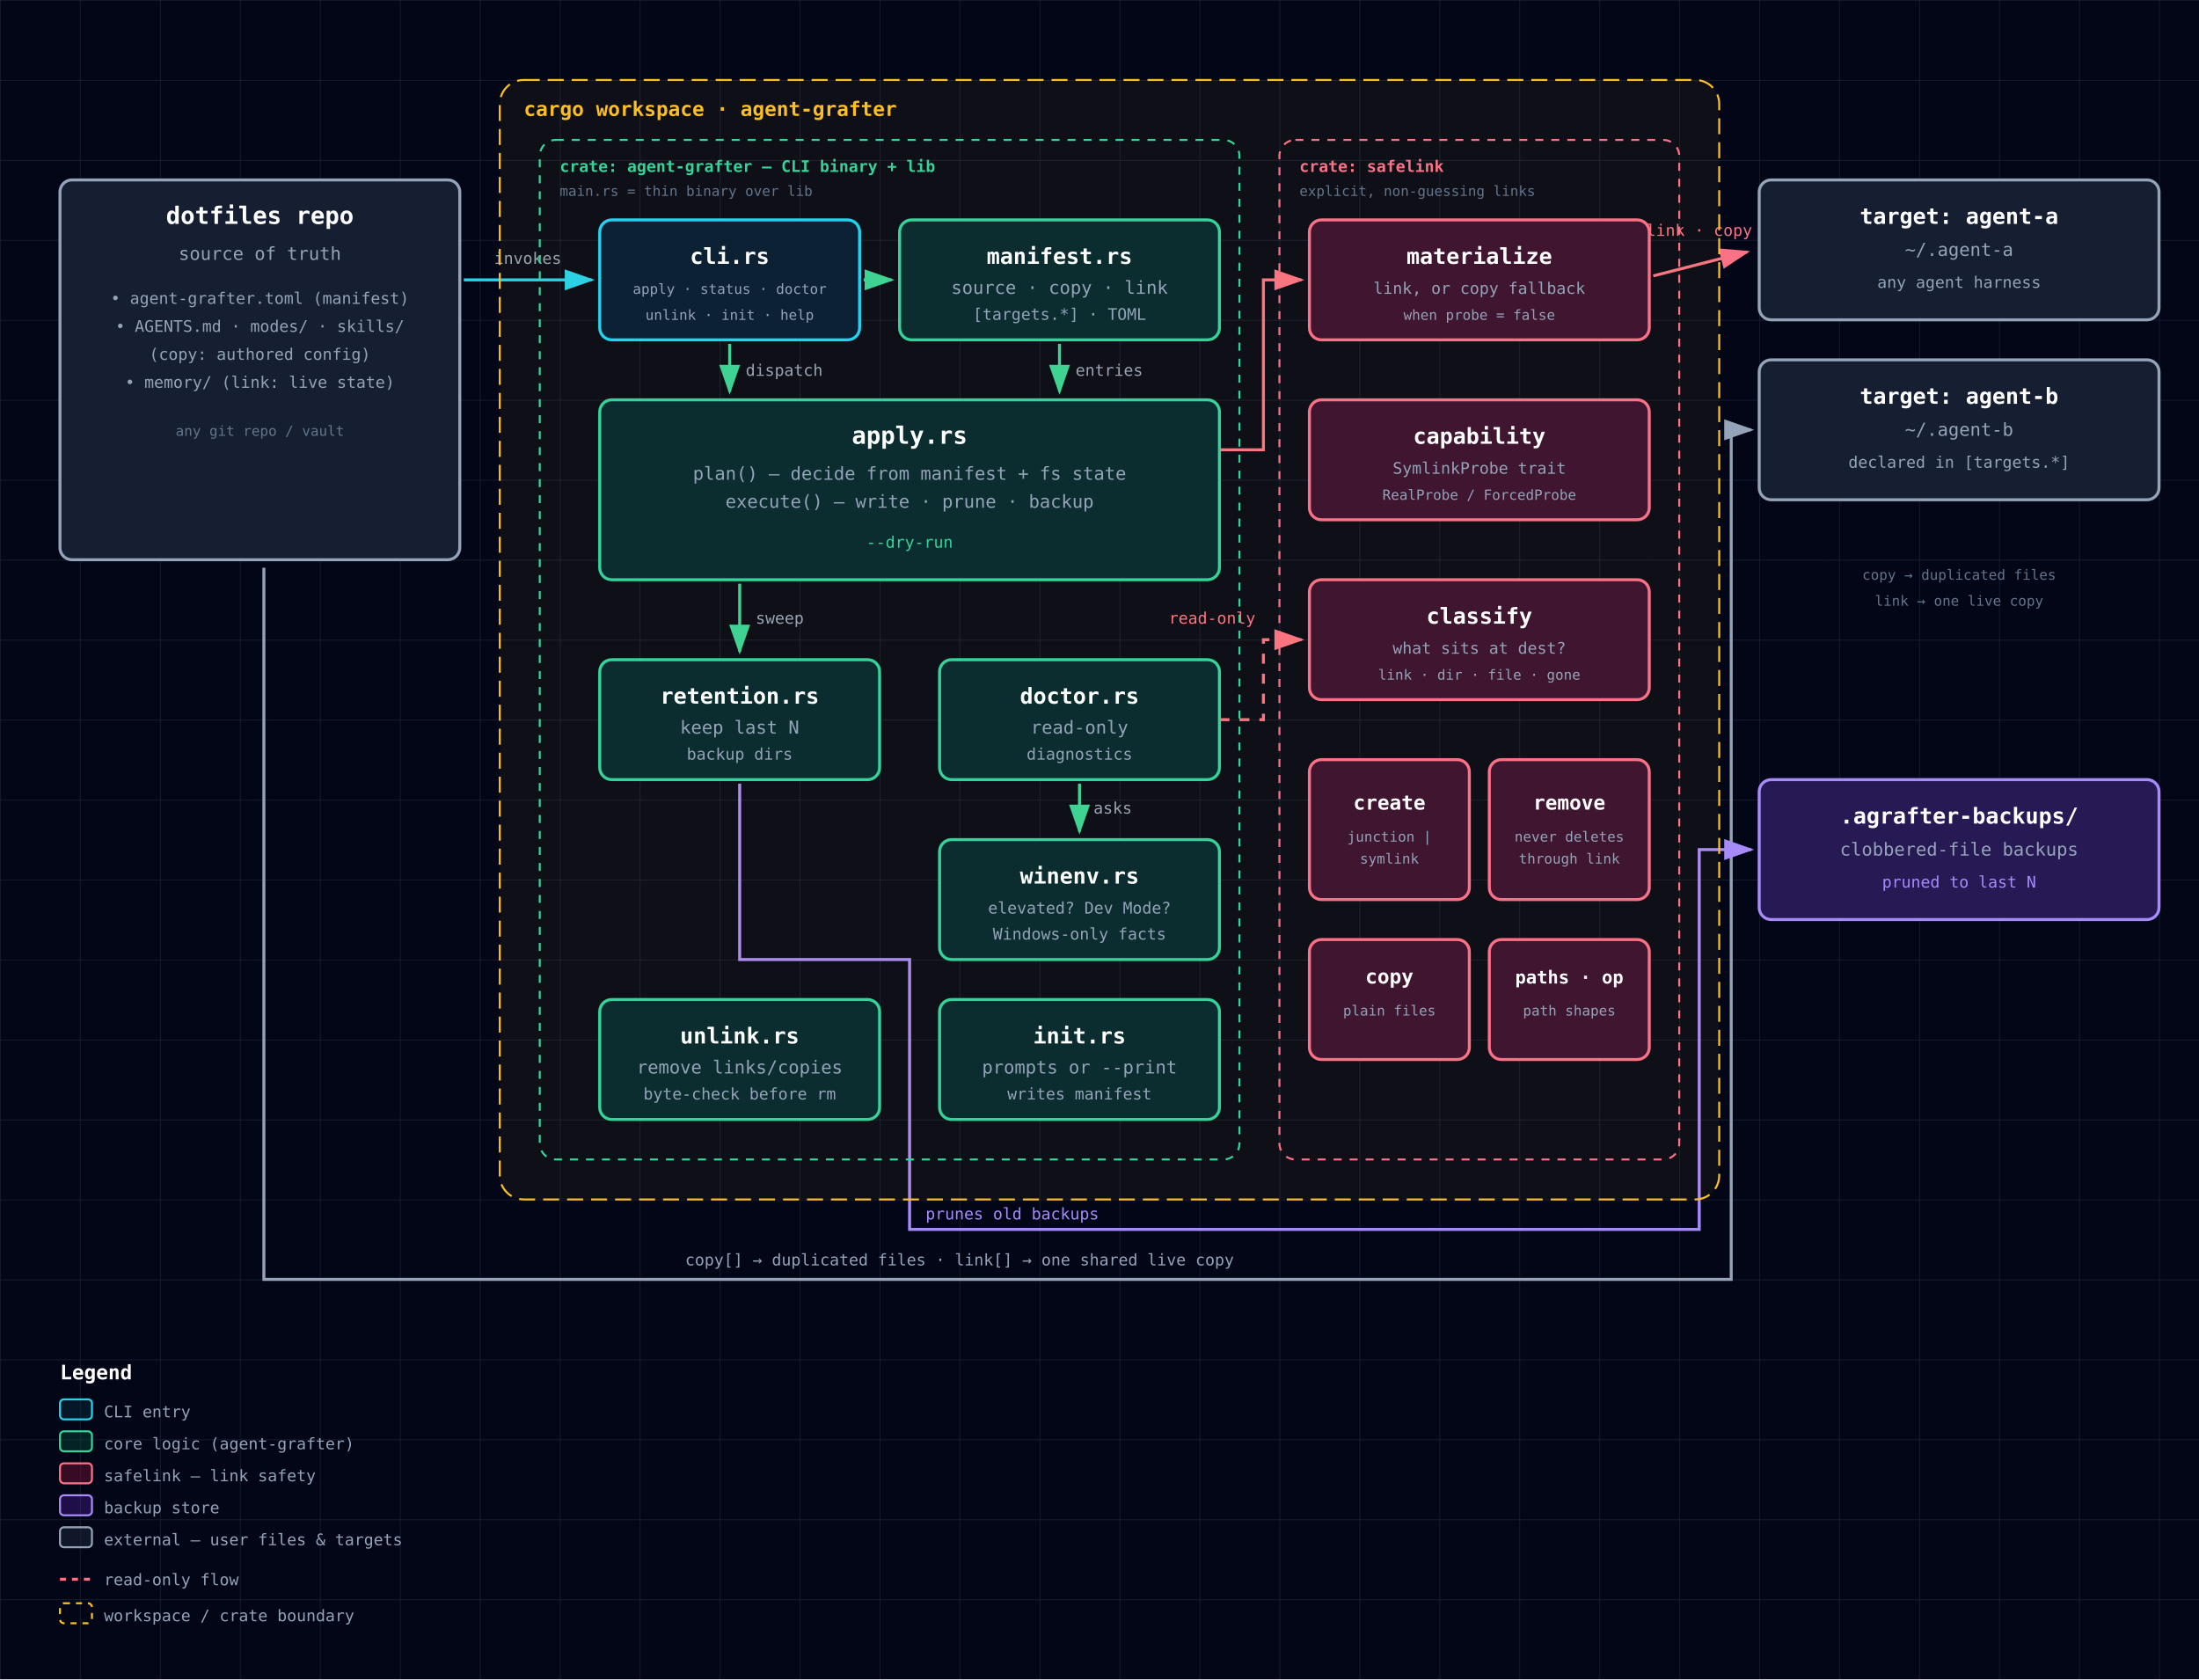
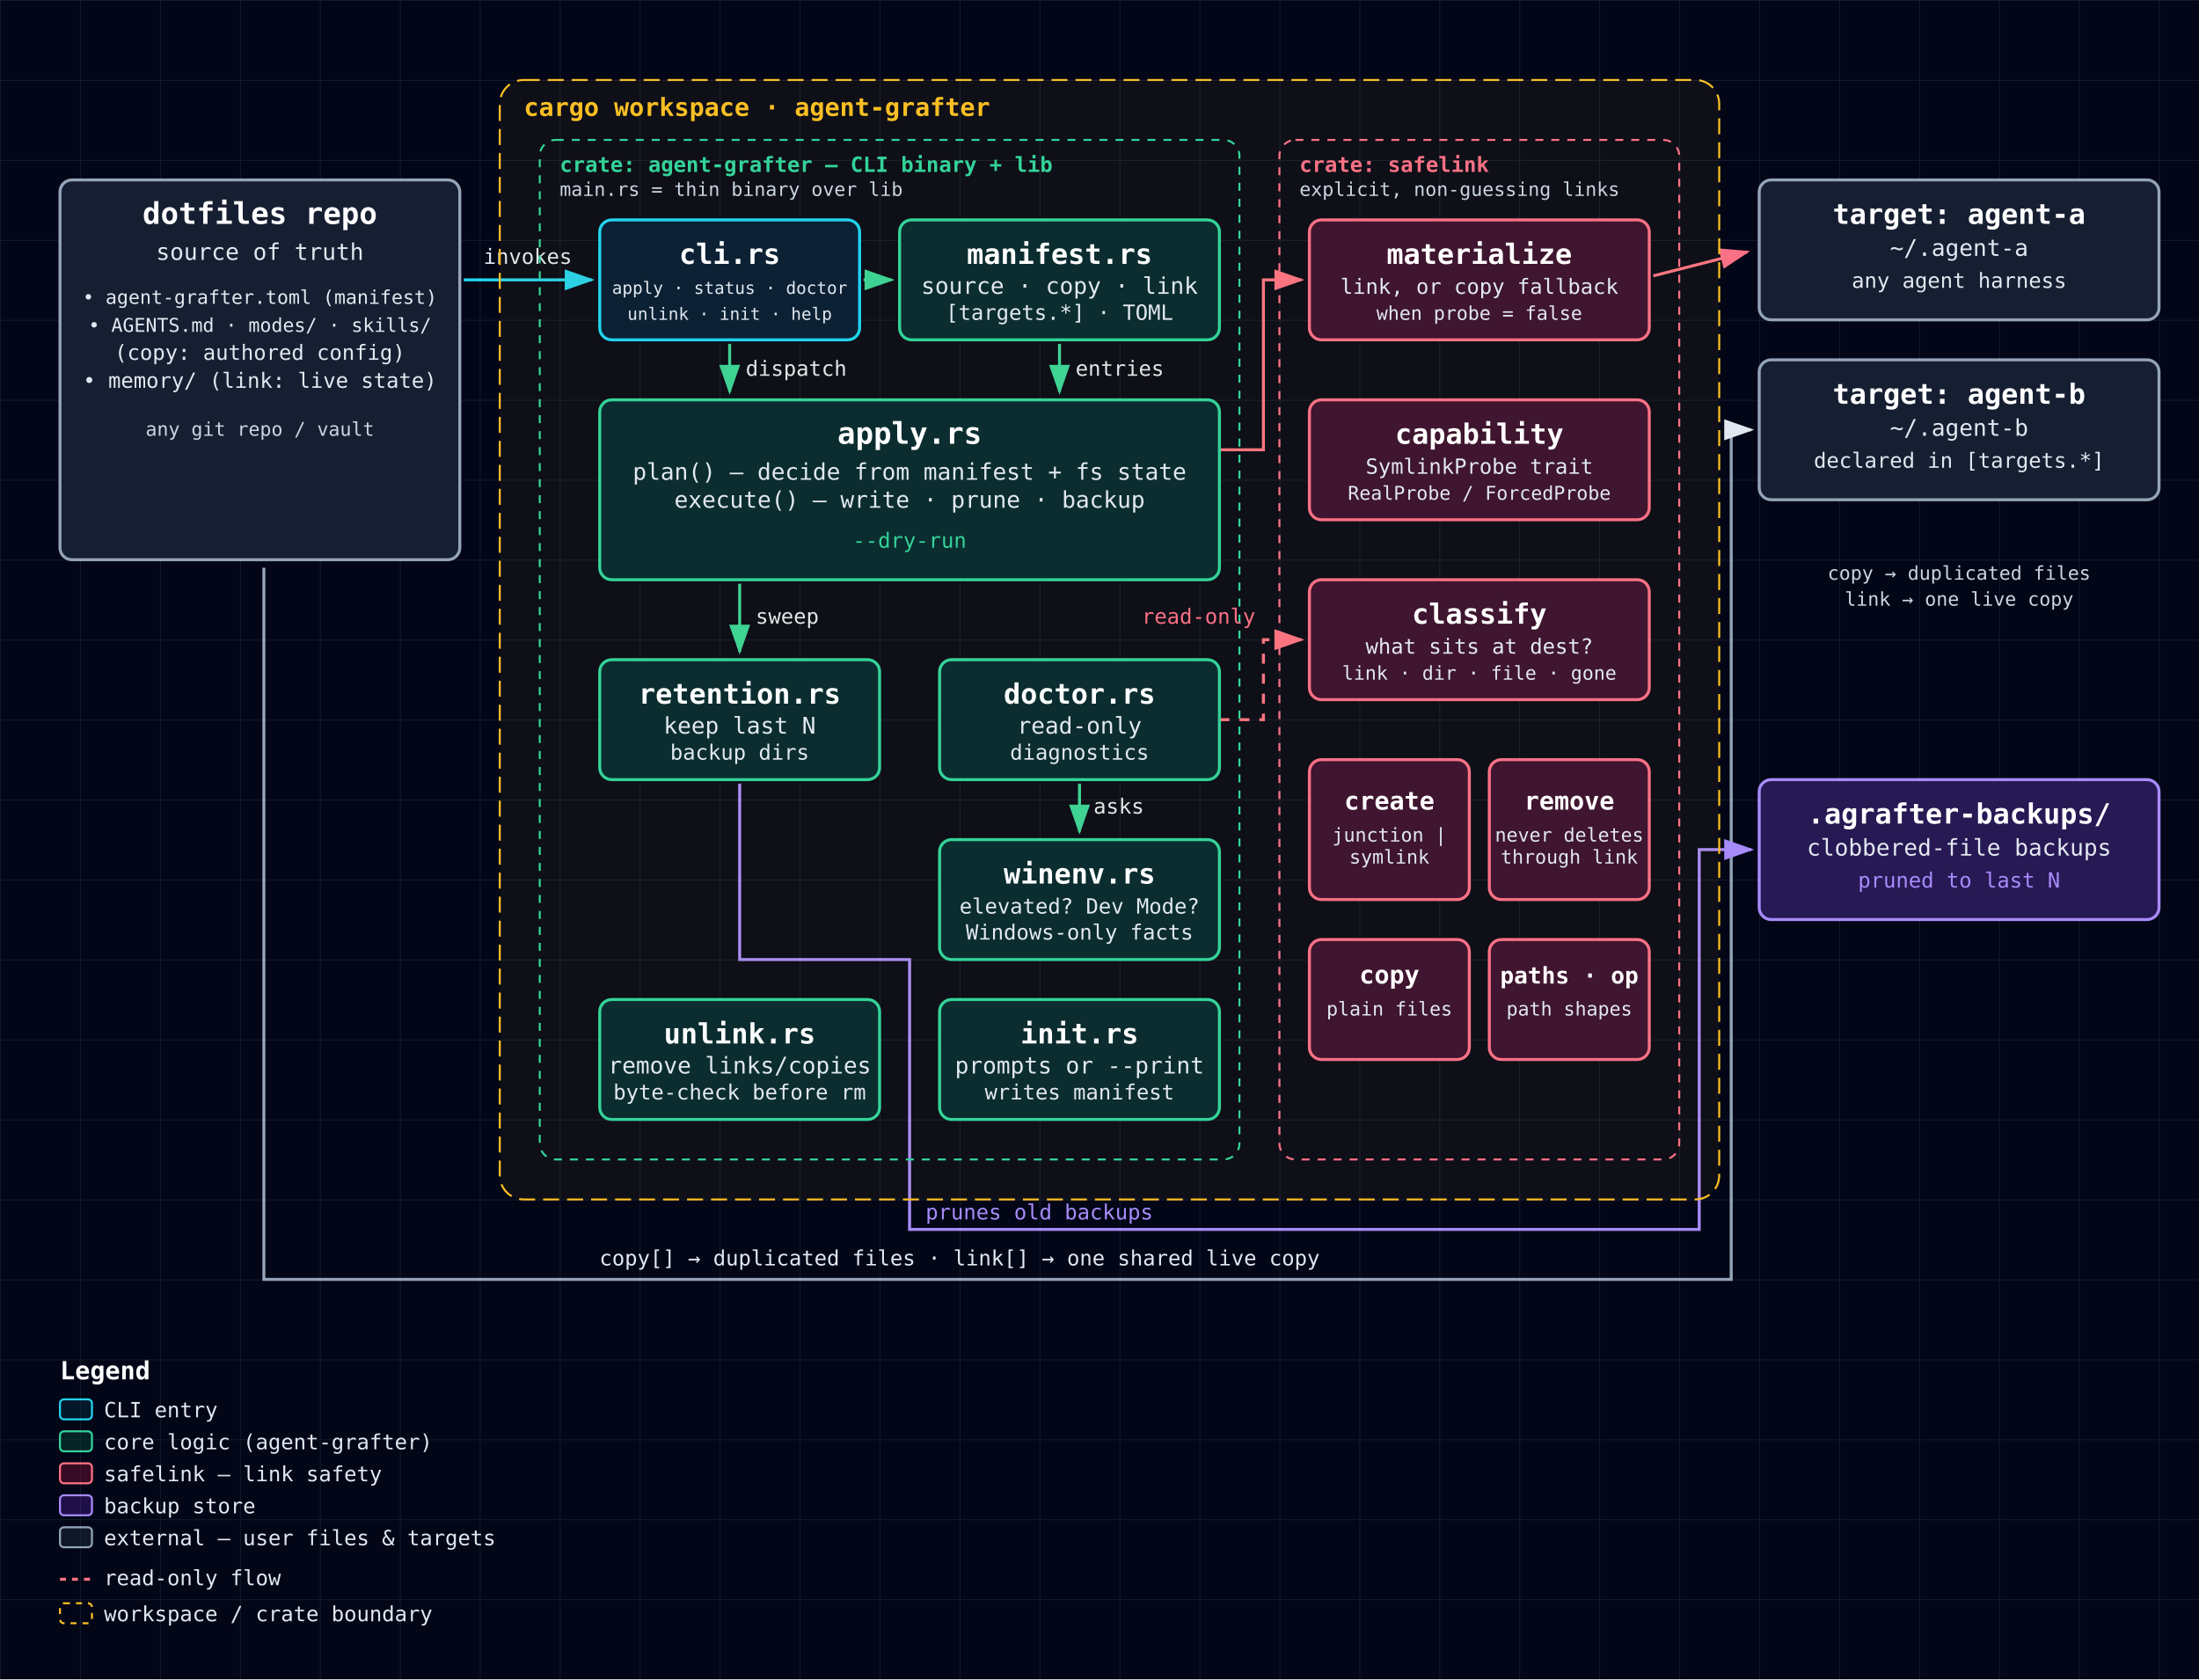
<svg xmlns="http://www.w3.org/2000/svg" viewBox="0 0 1100 840">
  <style>text { font-family: 'JetBrains Mono', ui-monospace, SFMono-Regular, Menlo, Consolas, monospace; }</style>
  <rect width="100%" height="100%" fill="#020617" />
  <defs>
    <marker id="ah-slate" markerWidth="10" markerHeight="7" refX="9" refY="3.5" orient="auto">
-       <polygon points="0 0, 10 3.5, 0 7" fill="#94a3b8" />
+       <polygon points="0 0, 10 3.5, 0 7" fill="#e2e8f0" />
    </marker>
    <marker id="ah-cyan" markerWidth="10" markerHeight="7" refX="9" refY="3.5" orient="auto">
      <polygon points="0 0, 10 3.5, 0 7" fill="#22d3ee" />
    </marker>
    <marker id="ah-emerald" markerWidth="10" markerHeight="7" refX="9" refY="3.5" orient="auto">
      <polygon points="0 0, 10 3.5, 0 7" fill="#34d399" />
    </marker>
    <marker id="ah-rose" markerWidth="10" markerHeight="7" refX="9" refY="3.5" orient="auto">
      <polygon points="0 0, 10 3.5, 0 7" fill="#fb7185" />
    </marker>
    <marker id="ah-violet" markerWidth="10" markerHeight="7" refX="9" refY="3.5" orient="auto">
      <polygon points="0 0, 10 3.5, 0 7" fill="#a78bfa" />
    </marker>
    <pattern id="grid" width="40" height="40" patternUnits="userSpaceOnUse">
      <path d="M 40 0 L 0 0 0 40" fill="none" stroke="#1e293b" stroke-width="0.5" />
    </pattern>
  </defs>
  <rect width="100%" height="100%" fill="url(#grid)" />
  <line x1="232" y1="140" x2="296" y2="140" stroke="#22d3ee" stroke-width="1.5" marker-end="url(#ah-cyan)" />
-   <text x="264" y="132" fill="#94a3b8" font-size="8" text-anchor="middle">invokes</text>
+   <text x="264" y="132" fill="#e2e8f0" font-size="10.5" text-anchor="middle">invokes</text>
  <line x1="432" y1="140" x2="446" y2="140" stroke="#34d399" stroke-width="1.5" marker-end="url(#ah-emerald)" />
  <line x1="365" y1="172" x2="365" y2="196" stroke="#34d399" stroke-width="1.5" marker-end="url(#ah-emerald)" />
-   <text x="373" y="188" fill="#94a3b8" font-size="8">dispatch</text>
+   <text x="373" y="188" fill="#e2e8f0" font-size="10.5">dispatch</text>
  <line x1="530" y1="172" x2="530" y2="196" stroke="#34d399" stroke-width="1.5" marker-end="url(#ah-emerald)" />
-   <text x="538" y="188" fill="#94a3b8" font-size="8">entries</text>
+   <text x="538" y="188" fill="#e2e8f0" font-size="10.5">entries</text>
  <path d="M 610 225 L 632 225 L 632 140 L 651 140" fill="none" stroke="#fb7185" stroke-width="1.5" marker-end="url(#ah-rose)" />
  <path d="M 610 360 L 632 360 L 632 320 L 651 320" fill="none" stroke="#fb7185" stroke-width="1.5" stroke-dasharray="5,5" marker-end="url(#ah-rose)" />
-   <text x="628" y="312" fill="#fb7185" font-size="8" text-anchor="end">read-only</text>
  <line x1="540" y1="392" x2="540" y2="416" stroke="#34d399" stroke-width="1.5" marker-end="url(#ah-emerald)" />
-   <text x="547" y="407" fill="#94a3b8" font-size="8">asks</text>
+   <text x="547" y="407" fill="#e2e8f0" font-size="10.5">asks</text>
  <line x1="370" y1="292" x2="370" y2="326" stroke="#34d399" stroke-width="1.5" marker-end="url(#ah-emerald)" />
-   <text x="378" y="312" fill="#94a3b8" font-size="8">sweep</text>
+   <text x="378" y="312" fill="#e2e8f0" font-size="10.5">sweep</text>
  <line x1="827" y1="138" x2="874" y2="126" stroke="#fb7185" stroke-width="1.5" marker-end="url(#ah-rose)" />
-   <text x="850" y="118" fill="#fb7185" font-size="8" text-anchor="middle">link · copy</text>
  <path d="M 132 284 L 132 640 L 866 640 L 866 215 L 876 215" fill="none" stroke="#94a3b8" stroke-width="1.5" marker-end="url(#ah-slate)" />
-   <text x="480" y="633" fill="#94a3b8" font-size="8" text-anchor="middle">copy[] → duplicated files · link[] → one shared live copy</text>
+   <text x="480" y="633" fill="#e2e8f0" font-size="10.5" text-anchor="middle">copy[] → duplicated files · link[] → one shared live copy</text>
  <path d="M 370 392 L 370 480 L 455 480 L 455 615 L 850 615 L 850 425 L 876 425" fill="none" stroke="#a78bfa" stroke-width="1.5" marker-end="url(#ah-violet)" />
-   <text x="463" y="610" fill="#a78bfa" font-size="8">prunes old backups</text>
+   <text x="463" y="610" fill="#a78bfa" font-size="10.5">prunes old backups</text>
  <rect x="250" y="40" width="610" height="560" rx="12" fill="rgba(251, 191, 36, 0.05)" stroke="#fbbf24" stroke-width="1" stroke-dasharray="8,4" />
-   <text x="262" y="58" fill="#fbbf24" font-size="10" font-weight="600">cargo workspace · agent-grafter</text>
+   <text x="262" y="58" fill="#fbbf24" font-size="12.5" font-weight="600">cargo workspace · agent-grafter</text>
  <rect x="270" y="70" width="350" height="510" rx="8" fill="transparent" stroke="#34d399" stroke-width="1" stroke-dasharray="4,4" />
-   <text x="280" y="86" fill="#34d399" font-size="8" font-weight="600">crate: agent-grafter — CLI binary + lib</text>
-   <text x="280" y="98" fill="#64748b" font-size="7">main.rs = thin binary over lib</text>
+   <text x="280" y="86" fill="#34d399" font-size="10.5" font-weight="600">crate: agent-grafter — CLI binary + lib</text>
+   <text x="280" y="98" fill="#cbd5e1" font-size="9.5">main.rs = thin binary over lib</text>
  <rect x="640" y="70" width="200" height="510" rx="8" fill="transparent" stroke="#fb7185" stroke-width="1" stroke-dasharray="4,4" />
-   <text x="650" y="86" fill="#fb7185" font-size="8" font-weight="600">crate: safelink</text>
-   <text x="650" y="98" fill="#64748b" font-size="7">explicit, non-guessing links</text>
+   <text x="650" y="86" fill="#fb7185" font-size="10.5" font-weight="600">crate: safelink</text>
+   <text x="650" y="98" fill="#cbd5e1" font-size="9.5">explicit, non-guessing links</text>
  <rect x="30" y="90" width="200" height="190" rx="6" fill="#0f172a" />
  <rect x="30" y="90" width="200" height="190" rx="6" fill="rgba(30, 41, 59, 0.5)" stroke="#94a3b8" stroke-width="1.5" />
-   <text x="130" y="112" fill="white" font-size="12" font-weight="600" text-anchor="middle">dotfiles repo</text>
-   <text x="130" y="130" fill="#94a3b8" font-size="9" text-anchor="middle">source of truth</text>
-   <text x="130" y="152" fill="#94a3b8" font-size="8" text-anchor="middle">• agent-grafter.toml (manifest)</text>
-   <text x="130" y="166" fill="#94a3b8" font-size="8" text-anchor="middle">• AGENTS.md · modes/ · skills/</text>
-   <text x="130" y="180" fill="#94a3b8" font-size="8" text-anchor="middle">  (copy: authored config)</text>
-   <text x="130" y="194" fill="#94a3b8" font-size="8" text-anchor="middle">• memory/ (link: live state)</text>
-   <text x="130" y="218" fill="#64748b" font-size="7" text-anchor="middle">any git repo / vault</text>
+   <text x="130" y="112" fill="white" font-size="15" font-weight="600" text-anchor="middle">dotfiles repo</text>
+   <text x="130" y="130" fill="#e2e8f0" font-size="11.5" text-anchor="middle">source of truth</text>
+   <text x="130" y="152" fill="#e2e8f0" font-size="9.5" text-anchor="middle">• agent-grafter.toml (manifest)</text>
+   <text x="130" y="166" fill="#e2e8f0" font-size="9.5" text-anchor="middle">• AGENTS.md · modes/ · skills/</text>
+   <text x="130" y="180" fill="#e2e8f0" font-size="10.5" text-anchor="middle">  (copy: authored config)</text>
+   <text x="130" y="194" fill="#e2e8f0" font-size="10.5" text-anchor="middle">• memory/ (link: live state)</text>
+   <text x="130" y="218" fill="#cbd5e1" font-size="9.5" text-anchor="middle">any git repo / vault</text>
  <rect x="300" y="110" width="130" height="60" rx="6" fill="#0f172a" />
  <rect x="300" y="110" width="130" height="60" rx="6" fill="rgba(8, 51, 68, 0.4)" stroke="#22d3ee" stroke-width="1.5" />
-   <text x="365" y="132" fill="white" font-size="11" font-weight="600" text-anchor="middle">cli.rs</text>
-   <text x="365" y="147" fill="#94a3b8" font-size="7" text-anchor="middle">apply · status · doctor</text>
-   <text x="365" y="160" fill="#94a3b8" font-size="7" text-anchor="middle">unlink · init · help</text>
+   <text x="365" y="132" fill="white" font-size="14" font-weight="600" text-anchor="middle">cli.rs</text>
+   <text x="365" y="147" fill="#e2e8f0" font-size="8.5" text-anchor="middle">apply · status · doctor</text>
+   <text x="365" y="160" fill="#e2e8f0" font-size="8.5" text-anchor="middle">unlink · init · help</text>
  <rect x="450" y="110" width="160" height="60" rx="6" fill="#0f172a" />
  <rect x="450" y="110" width="160" height="60" rx="6" fill="rgba(6, 78, 59, 0.4)" stroke="#34d399" stroke-width="1.5" />
-   <text x="530" y="132" fill="white" font-size="11" font-weight="600" text-anchor="middle">manifest.rs</text>
-   <text x="530" y="147" fill="#94a3b8" font-size="9" text-anchor="middle">source · copy · link</text>
-   <text x="530" y="160" fill="#94a3b8" font-size="8" text-anchor="middle">[targets.*] · TOML</text>
+   <text x="530" y="132" fill="white" font-size="14" font-weight="600" text-anchor="middle">manifest.rs</text>
+   <text x="530" y="147" fill="#e2e8f0" font-size="11.5" text-anchor="middle">source · copy · link</text>
+   <text x="530" y="160" fill="#e2e8f0" font-size="10.5" text-anchor="middle">[targets.*] · TOML</text>
  <rect x="300" y="200" width="310" height="90" rx="6" fill="#0f172a" />
  <rect x="300" y="200" width="310" height="90" rx="6" fill="rgba(6, 78, 59, 0.4)" stroke="#34d399" stroke-width="1.5" />
-   <text x="455" y="222" fill="white" font-size="12" font-weight="600" text-anchor="middle">apply.rs</text>
-   <text x="455" y="240" fill="#94a3b8" font-size="9" text-anchor="middle">plan() — decide from manifest + fs state</text>
-   <text x="455" y="254" fill="#94a3b8" font-size="9" text-anchor="middle">execute() — write · prune · backup</text>
-   <text x="455" y="274" fill="#34d399" font-size="8" text-anchor="middle">--dry-run</text>
+   <text x="455" y="222" fill="white" font-size="15" font-weight="600" text-anchor="middle">apply.rs</text>
+   <text x="455" y="240" fill="#e2e8f0" font-size="11.5" text-anchor="middle">plan() — decide from manifest + fs state</text>
+   <text x="455" y="254" fill="#e2e8f0" font-size="11.5" text-anchor="middle">execute() — write · prune · backup</text>
+   <text x="455" y="274" fill="#34d399" font-size="10.5" text-anchor="middle">--dry-run</text>
  <rect x="300" y="330" width="140" height="60" rx="6" fill="#0f172a" />
  <rect x="300" y="330" width="140" height="60" rx="6" fill="rgba(6, 78, 59, 0.4)" stroke="#34d399" stroke-width="1.5" />
-   <text x="370" y="352" fill="white" font-size="11" font-weight="600" text-anchor="middle">retention.rs</text>
-   <text x="370" y="367" fill="#94a3b8" font-size="9" text-anchor="middle">keep last N</text>
-   <text x="370" y="380" fill="#94a3b8" font-size="8" text-anchor="middle">backup dirs</text>
+   <text x="370" y="352" fill="white" font-size="14" font-weight="600" text-anchor="middle">retention.rs</text>
+   <text x="370" y="367" fill="#e2e8f0" font-size="11.5" text-anchor="middle">keep last N</text>
+   <text x="370" y="380" fill="#e2e8f0" font-size="10.5" text-anchor="middle">backup dirs</text>
  <rect x="470" y="330" width="140" height="60" rx="6" fill="#0f172a" />
  <rect x="470" y="330" width="140" height="60" rx="6" fill="rgba(6, 78, 59, 0.4)" stroke="#34d399" stroke-width="1.5" />
-   <text x="540" y="352" fill="white" font-size="11" font-weight="600" text-anchor="middle">doctor.rs</text>
-   <text x="540" y="367" fill="#94a3b8" font-size="9" text-anchor="middle">read-only</text>
-   <text x="540" y="380" fill="#94a3b8" font-size="8" text-anchor="middle">diagnostics</text>
+   <text x="540" y="352" fill="white" font-size="14" font-weight="600" text-anchor="middle">doctor.rs</text>
+   <text x="540" y="367" fill="#e2e8f0" font-size="11.5" text-anchor="middle">read-only</text>
+   <text x="540" y="380" fill="#e2e8f0" font-size="10.5" text-anchor="middle">diagnostics</text>
  <rect x="470" y="420" width="140" height="60" rx="6" fill="#0f172a" />
  <rect x="470" y="420" width="140" height="60" rx="6" fill="rgba(6, 78, 59, 0.4)" stroke="#34d399" stroke-width="1.5" />
-   <text x="540" y="442" fill="white" font-size="11" font-weight="600" text-anchor="middle">winenv.rs</text>
-   <text x="540" y="457" fill="#94a3b8" font-size="8" text-anchor="middle">elevated? Dev Mode?</text>
-   <text x="540" y="470" fill="#94a3b8" font-size="8" text-anchor="middle">Windows-only facts</text>
+   <text x="540" y="442" fill="white" font-size="14" font-weight="600" text-anchor="middle">winenv.rs</text>
+   <text x="540" y="457" fill="#e2e8f0" font-size="10.5" text-anchor="middle">elevated? Dev Mode?</text>
+   <text x="540" y="470" fill="#e2e8f0" font-size="10.5" text-anchor="middle">Windows-only facts</text>
  <rect x="300" y="500" width="140" height="60" rx="6" fill="#0f172a" />
  <rect x="300" y="500" width="140" height="60" rx="6" fill="rgba(6, 78, 59, 0.4)" stroke="#34d399" stroke-width="1.5" />
-   <text x="370" y="522" fill="white" font-size="11" font-weight="600" text-anchor="middle">unlink.rs</text>
-   <text x="370" y="537" fill="#94a3b8" font-size="9" text-anchor="middle">remove links/copies</text>
-   <text x="370" y="550" fill="#94a3b8" font-size="8" text-anchor="middle">byte-check before rm</text>
+   <text x="370" y="522" fill="white" font-size="14" font-weight="600" text-anchor="middle">unlink.rs</text>
+   <text x="370" y="537" fill="#e2e8f0" font-size="11.5" text-anchor="middle">remove links/copies</text>
+   <text x="370" y="550" fill="#e2e8f0" font-size="10.5" text-anchor="middle">byte-check before rm</text>
  <rect x="470" y="500" width="140" height="60" rx="6" fill="#0f172a" />
  <rect x="470" y="500" width="140" height="60" rx="6" fill="rgba(6, 78, 59, 0.4)" stroke="#34d399" stroke-width="1.5" />
-   <text x="540" y="522" fill="white" font-size="11" font-weight="600" text-anchor="middle">init.rs</text>
-   <text x="540" y="537" fill="#94a3b8" font-size="9" text-anchor="middle">prompts or --print</text>
-   <text x="540" y="550" fill="#94a3b8" font-size="8" text-anchor="middle">writes manifest</text>
+   <text x="540" y="522" fill="white" font-size="14" font-weight="600" text-anchor="middle">init.rs</text>
+   <text x="540" y="537" fill="#e2e8f0" font-size="11.5" text-anchor="middle">prompts or --print</text>
+   <text x="540" y="550" fill="#e2e8f0" font-size="10.5" text-anchor="middle">writes manifest</text>
  <rect x="655" y="110" width="170" height="60" rx="6" fill="#0f172a" />
  <rect x="655" y="110" width="170" height="60" rx="6" fill="rgba(136, 19, 55, 0.4)" stroke="#fb7185" stroke-width="1.5" />
-   <text x="740" y="132" fill="white" font-size="11" font-weight="600" text-anchor="middle">materialize</text>
-   <text x="740" y="147" fill="#94a3b8" font-size="8" text-anchor="middle">link, or copy fallback</text>
-   <text x="740" y="160" fill="#94a3b8" font-size="7" text-anchor="middle">when probe = false</text>
+   <text x="740" y="132" fill="white" font-size="14" font-weight="600" text-anchor="middle">materialize</text>
+   <text x="740" y="147" fill="#e2e8f0" font-size="10.5" text-anchor="middle">link, or copy fallback</text>
+   <text x="740" y="160" fill="#e2e8f0" font-size="9.5" text-anchor="middle">when probe = false</text>
  <rect x="655" y="200" width="170" height="60" rx="6" fill="#0f172a" />
  <rect x="655" y="200" width="170" height="60" rx="6" fill="rgba(136, 19, 55, 0.4)" stroke="#fb7185" stroke-width="1.5" />
-   <text x="740" y="222" fill="white" font-size="11" font-weight="600" text-anchor="middle">capability</text>
-   <text x="740" y="237" fill="#94a3b8" font-size="8" text-anchor="middle">SymlinkProbe trait</text>
-   <text x="740" y="250" fill="#94a3b8" font-size="7" text-anchor="middle">RealProbe / ForcedProbe</text>
+   <text x="740" y="222" fill="white" font-size="14" font-weight="600" text-anchor="middle">capability</text>
+   <text x="740" y="237" fill="#e2e8f0" font-size="10.5" text-anchor="middle">SymlinkProbe trait</text>
+   <text x="740" y="250" fill="#e2e8f0" font-size="9.5" text-anchor="middle">RealProbe / ForcedProbe</text>
  <rect x="655" y="290" width="170" height="60" rx="6" fill="#0f172a" />
  <rect x="655" y="290" width="170" height="60" rx="6" fill="rgba(136, 19, 55, 0.4)" stroke="#fb7185" stroke-width="1.5" />
-   <text x="740" y="312" fill="white" font-size="11" font-weight="600" text-anchor="middle">classify</text>
-   <text x="740" y="327" fill="#94a3b8" font-size="8" text-anchor="middle">what sits at dest?</text>
-   <text x="740" y="340" fill="#94a3b8" font-size="7" text-anchor="middle">link · dir · file · gone</text>
+   <text x="740" y="312" fill="white" font-size="14" font-weight="600" text-anchor="middle">classify</text>
+   <text x="740" y="327" fill="#e2e8f0" font-size="10.5" text-anchor="middle">what sits at dest?</text>
+   <text x="740" y="340" fill="#e2e8f0" font-size="9.5" text-anchor="middle">link · dir · file · gone</text>
  <rect x="655" y="380" width="80" height="70" rx="6" fill="#0f172a" />
  <rect x="655" y="380" width="80" height="70" rx="6" fill="rgba(136, 19, 55, 0.4)" stroke="#fb7185" stroke-width="1.5" />
-   <text x="695" y="405" fill="white" font-size="10" font-weight="600" text-anchor="middle">create</text>
-   <text x="695" y="421" fill="#94a3b8" font-size="7" text-anchor="middle">junction |</text>
-   <text x="695" y="432" fill="#94a3b8" font-size="7" text-anchor="middle">symlink</text>
+   <text x="695" y="405" fill="white" font-size="12.5" font-weight="600" text-anchor="middle">create</text>
+   <text x="695" y="421" fill="#e2e8f0" font-size="9.5" text-anchor="middle">junction |</text>
+   <text x="695" y="432" fill="#e2e8f0" font-size="9.5" text-anchor="middle">symlink</text>
  <rect x="745" y="380" width="80" height="70" rx="6" fill="#0f172a" />
  <rect x="745" y="380" width="80" height="70" rx="6" fill="rgba(136, 19, 55, 0.4)" stroke="#fb7185" stroke-width="1.5" />
-   <text x="785" y="405" fill="white" font-size="10" font-weight="600" text-anchor="middle">remove</text>
-   <text x="785" y="421" fill="#94a3b8" font-size="7" text-anchor="middle">never deletes</text>
-   <text x="785" y="432" fill="#94a3b8" font-size="7" text-anchor="middle">through link</text>
+   <text x="785" y="405" fill="white" font-size="12.5" font-weight="600" text-anchor="middle">remove</text>
+   <text x="785" y="421" fill="#e2e8f0" font-size="9.5" text-anchor="middle">never deletes</text>
+   <text x="785" y="432" fill="#e2e8f0" font-size="9.5" text-anchor="middle">through link</text>
  <rect x="655" y="470" width="80" height="60" rx="6" fill="#0f172a" />
  <rect x="655" y="470" width="80" height="60" rx="6" fill="rgba(136, 19, 55, 0.4)" stroke="#fb7185" stroke-width="1.5" />
-   <text x="695" y="492" fill="white" font-size="10" font-weight="600" text-anchor="middle">copy</text>
-   <text x="695" y="508" fill="#94a3b8" font-size="7" text-anchor="middle">plain files</text>
+   <text x="695" y="492" fill="white" font-size="12.5" font-weight="600" text-anchor="middle">copy</text>
+   <text x="695" y="508" fill="#e2e8f0" font-size="9.5" text-anchor="middle">plain files</text>
  <rect x="745" y="470" width="80" height="60" rx="6" fill="#0f172a" />
  <rect x="745" y="470" width="80" height="60" rx="6" fill="rgba(136, 19, 55, 0.4)" stroke="#fb7185" stroke-width="1.5" />
-   <text x="785" y="492" fill="white" font-size="9" font-weight="600" text-anchor="middle">paths · op</text>
-   <text x="785" y="508" fill="#94a3b8" font-size="7" text-anchor="middle">path shapes</text>
+   <text x="785" y="492" fill="white" font-size="11.5" font-weight="600" text-anchor="middle">paths · op</text>
+   <text x="785" y="508" fill="#e2e8f0" font-size="9.5" text-anchor="middle">path shapes</text>
  <rect x="880" y="90" width="200" height="70" rx="6" fill="#0f172a" />
  <rect x="880" y="90" width="200" height="70" rx="6" fill="rgba(30, 41, 59, 0.5)" stroke="#94a3b8" stroke-width="1.5" />
-   <text x="980" y="112" fill="white" font-size="11" font-weight="600" text-anchor="middle">target: agent-a</text>
-   <text x="980" y="128" fill="#94a3b8" font-size="9" text-anchor="middle">~/.agent-a</text>
-   <text x="980" y="144" fill="#94a3b8" font-size="8" text-anchor="middle">any agent harness</text>
+   <text x="980" y="112" fill="white" font-size="14" font-weight="600" text-anchor="middle">target: agent-a</text>
+   <text x="980" y="128" fill="#e2e8f0" font-size="11.5" text-anchor="middle">~/.agent-a</text>
+   <text x="980" y="144" fill="#e2e8f0" font-size="10.5" text-anchor="middle">any agent harness</text>
  <rect x="880" y="180" width="200" height="70" rx="6" fill="#0f172a" />
  <rect x="880" y="180" width="200" height="70" rx="6" fill="rgba(30, 41, 59, 0.5)" stroke="#94a3b8" stroke-width="1.5" />
-   <text x="980" y="202" fill="white" font-size="11" font-weight="600" text-anchor="middle">target: agent-b</text>
-   <text x="980" y="218" fill="#94a3b8" font-size="9" text-anchor="middle">~/.agent-b</text>
-   <text x="980" y="234" fill="#94a3b8" font-size="8" text-anchor="middle">declared in [targets.*]</text>
-   <text x="980" y="290" fill="#64748b" font-size="7" text-anchor="middle">copy → duplicated files</text>
-   <text x="980" y="303" fill="#64748b" font-size="7" text-anchor="middle">link → one live copy</text>
+   <text x="980" y="202" fill="white" font-size="14" font-weight="600" text-anchor="middle">target: agent-b</text>
+   <text x="980" y="218" fill="#e2e8f0" font-size="11.5" text-anchor="middle">~/.agent-b</text>
+   <text x="980" y="234" fill="#e2e8f0" font-size="10.5" text-anchor="middle">declared in [targets.*]</text>
+   <text x="980" y="290" fill="#cbd5e1" font-size="9.5" text-anchor="middle">copy → duplicated files</text>
+   <text x="980" y="303" fill="#cbd5e1" font-size="9.5" text-anchor="middle">link → one live copy</text>
  <rect x="880" y="390" width="200" height="70" rx="6" fill="#0f172a" />
  <rect x="880" y="390" width="200" height="70" rx="6" fill="rgba(76, 29, 149, 0.4)" stroke="#a78bfa" stroke-width="1.5" />
-   <text x="980" y="412" fill="white" font-size="11" font-weight="600" text-anchor="middle">.agrafter-backups/</text>
-   <text x="980" y="428" fill="#94a3b8" font-size="9" text-anchor="middle">clobbered-file backups</text>
-   <text x="980" y="444" fill="#a78bfa" font-size="8" text-anchor="middle">pruned to last N</text>
-   <text x="30" y="690" fill="white" font-size="10" font-weight="600">Legend</text>
+   <text x="980" y="412" fill="white" font-size="14" font-weight="600" text-anchor="middle">.agrafter-backups/</text>
+   <text x="980" y="428" fill="#e2e8f0" font-size="11.5" text-anchor="middle">clobbered-file backups</text>
+   <text x="980" y="444" fill="#a78bfa" font-size="10.5" text-anchor="middle">pruned to last N</text>
+   <text x="30" y="690" fill="white" font-size="12.5" font-weight="600">Legend</text>
  <rect x="30" y="700" width="16" height="10" rx="2" fill="rgba(8, 51, 68, 0.4)" stroke="#22d3ee" stroke-width="1" />
-   <text x="52" y="709" fill="#94a3b8" font-size="8">CLI entry</text>
+   <text x="52" y="709" fill="#e2e8f0" font-size="10.5">CLI entry</text>
  <rect x="30" y="716" width="16" height="10" rx="2" fill="rgba(6, 78, 59, 0.4)" stroke="#34d399" stroke-width="1" />
-   <text x="52" y="725" fill="#94a3b8" font-size="8">core logic (agent-grafter)</text>
+   <text x="52" y="725" fill="#e2e8f0" font-size="10.5">core logic (agent-grafter)</text>
  <rect x="30" y="732" width="16" height="10" rx="2" fill="rgba(136, 19, 55, 0.4)" stroke="#fb7185" stroke-width="1" />
-   <text x="52" y="741" fill="#94a3b8" font-size="8">safelink — link safety</text>
+   <text x="52" y="741" fill="#e2e8f0" font-size="10.5">safelink — link safety</text>
  <rect x="30" y="748" width="16" height="10" rx="2" fill="rgba(76, 29, 149, 0.4)" stroke="#a78bfa" stroke-width="1" />
-   <text x="52" y="757" fill="#94a3b8" font-size="8">backup store</text>
+   <text x="52" y="757" fill="#e2e8f0" font-size="10.5">backup store</text>
  <rect x="30" y="764" width="16" height="10" rx="2" fill="rgba(30, 41, 59, 0.5)" stroke="#94a3b8" stroke-width="1" />
-   <text x="52" y="773" fill="#94a3b8" font-size="8">external — user files &amp; targets</text>
+   <text x="52" y="773" fill="#e2e8f0" font-size="10.5">external — user files &amp; targets</text>
  <line x1="30" y1="790" x2="46" y2="790" stroke="#fb7185" stroke-width="1.5" stroke-dasharray="3,3" />
-   <text x="52" y="793" fill="#94a3b8" font-size="8">read-only flow</text>
+   <text x="52" y="793" fill="#e2e8f0" font-size="10.5">read-only flow</text>
  <rect x="30" y="802" width="16" height="10" rx="2" fill="transparent" stroke="#fbbf24" stroke-width="1" stroke-dasharray="3,3" />
-   <text x="52" y="811" fill="#94a3b8" font-size="8">workspace / crate boundary</text>
+   <text x="52" y="811" fill="#e2e8f0" font-size="10.5">workspace / crate boundary</text>
+   <text x="628" y="312" fill="#fb7185" font-size="10.5" text-anchor="end">read-only</text>
</svg>
